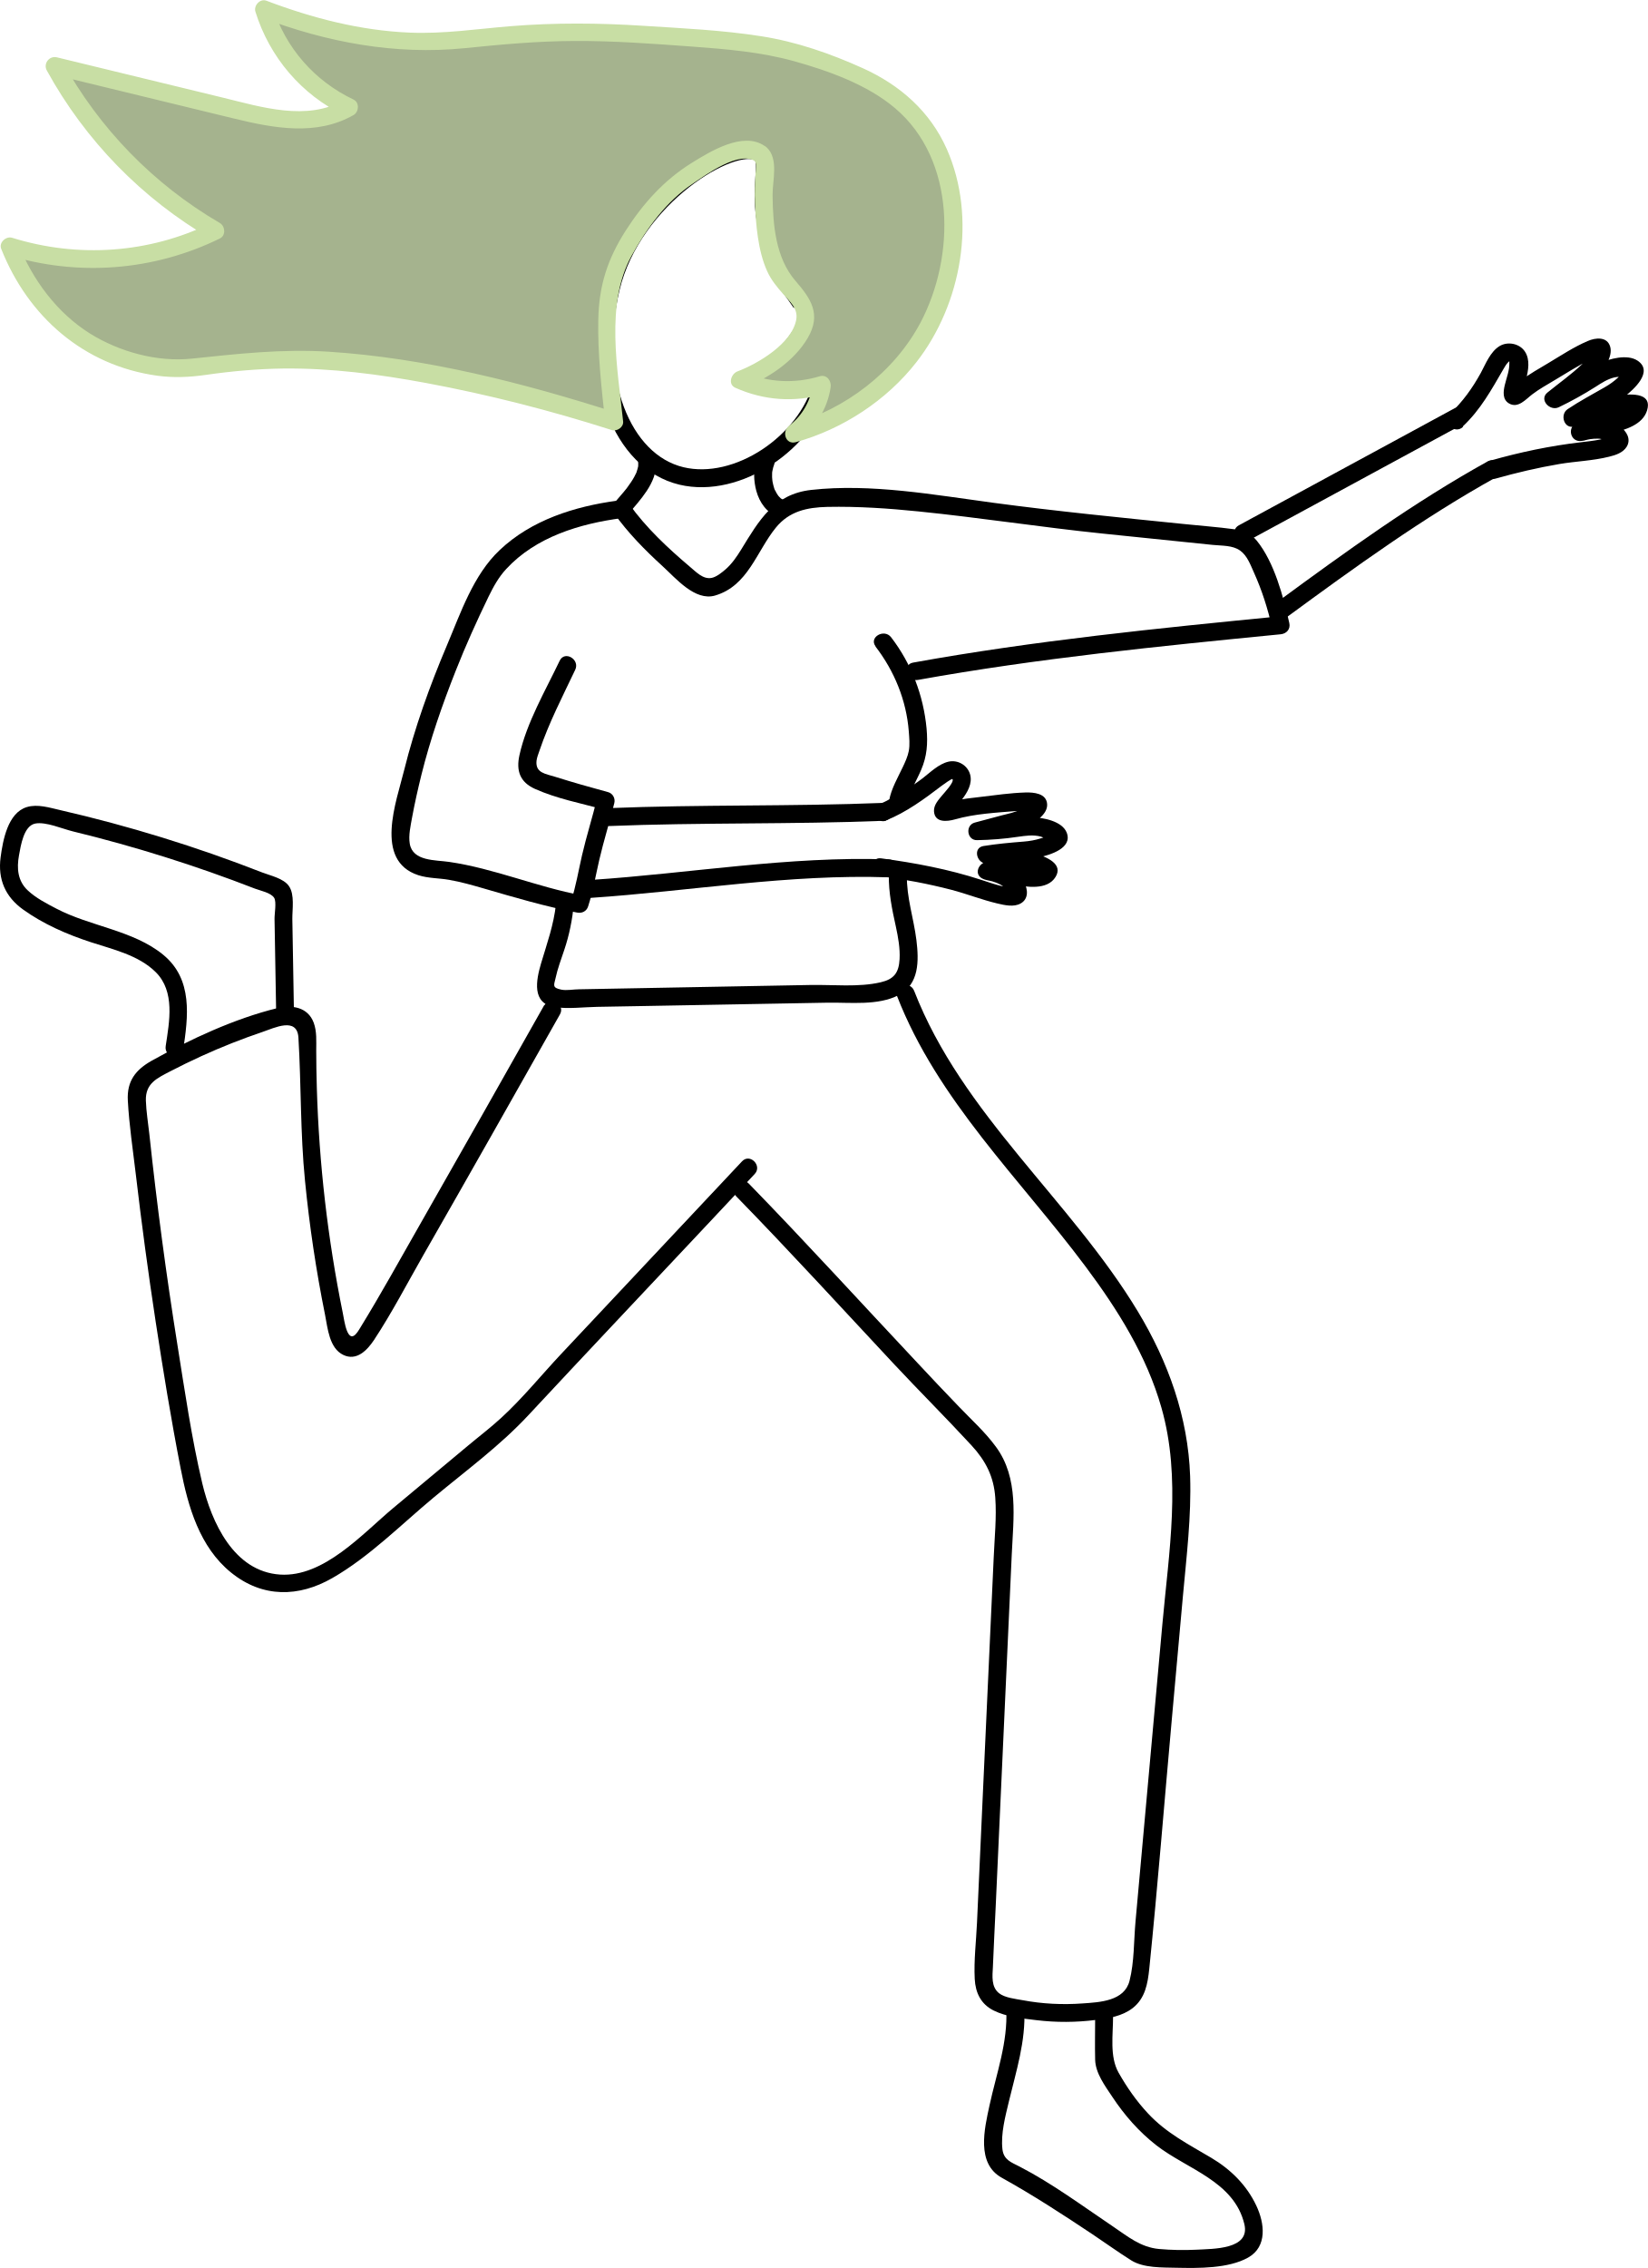
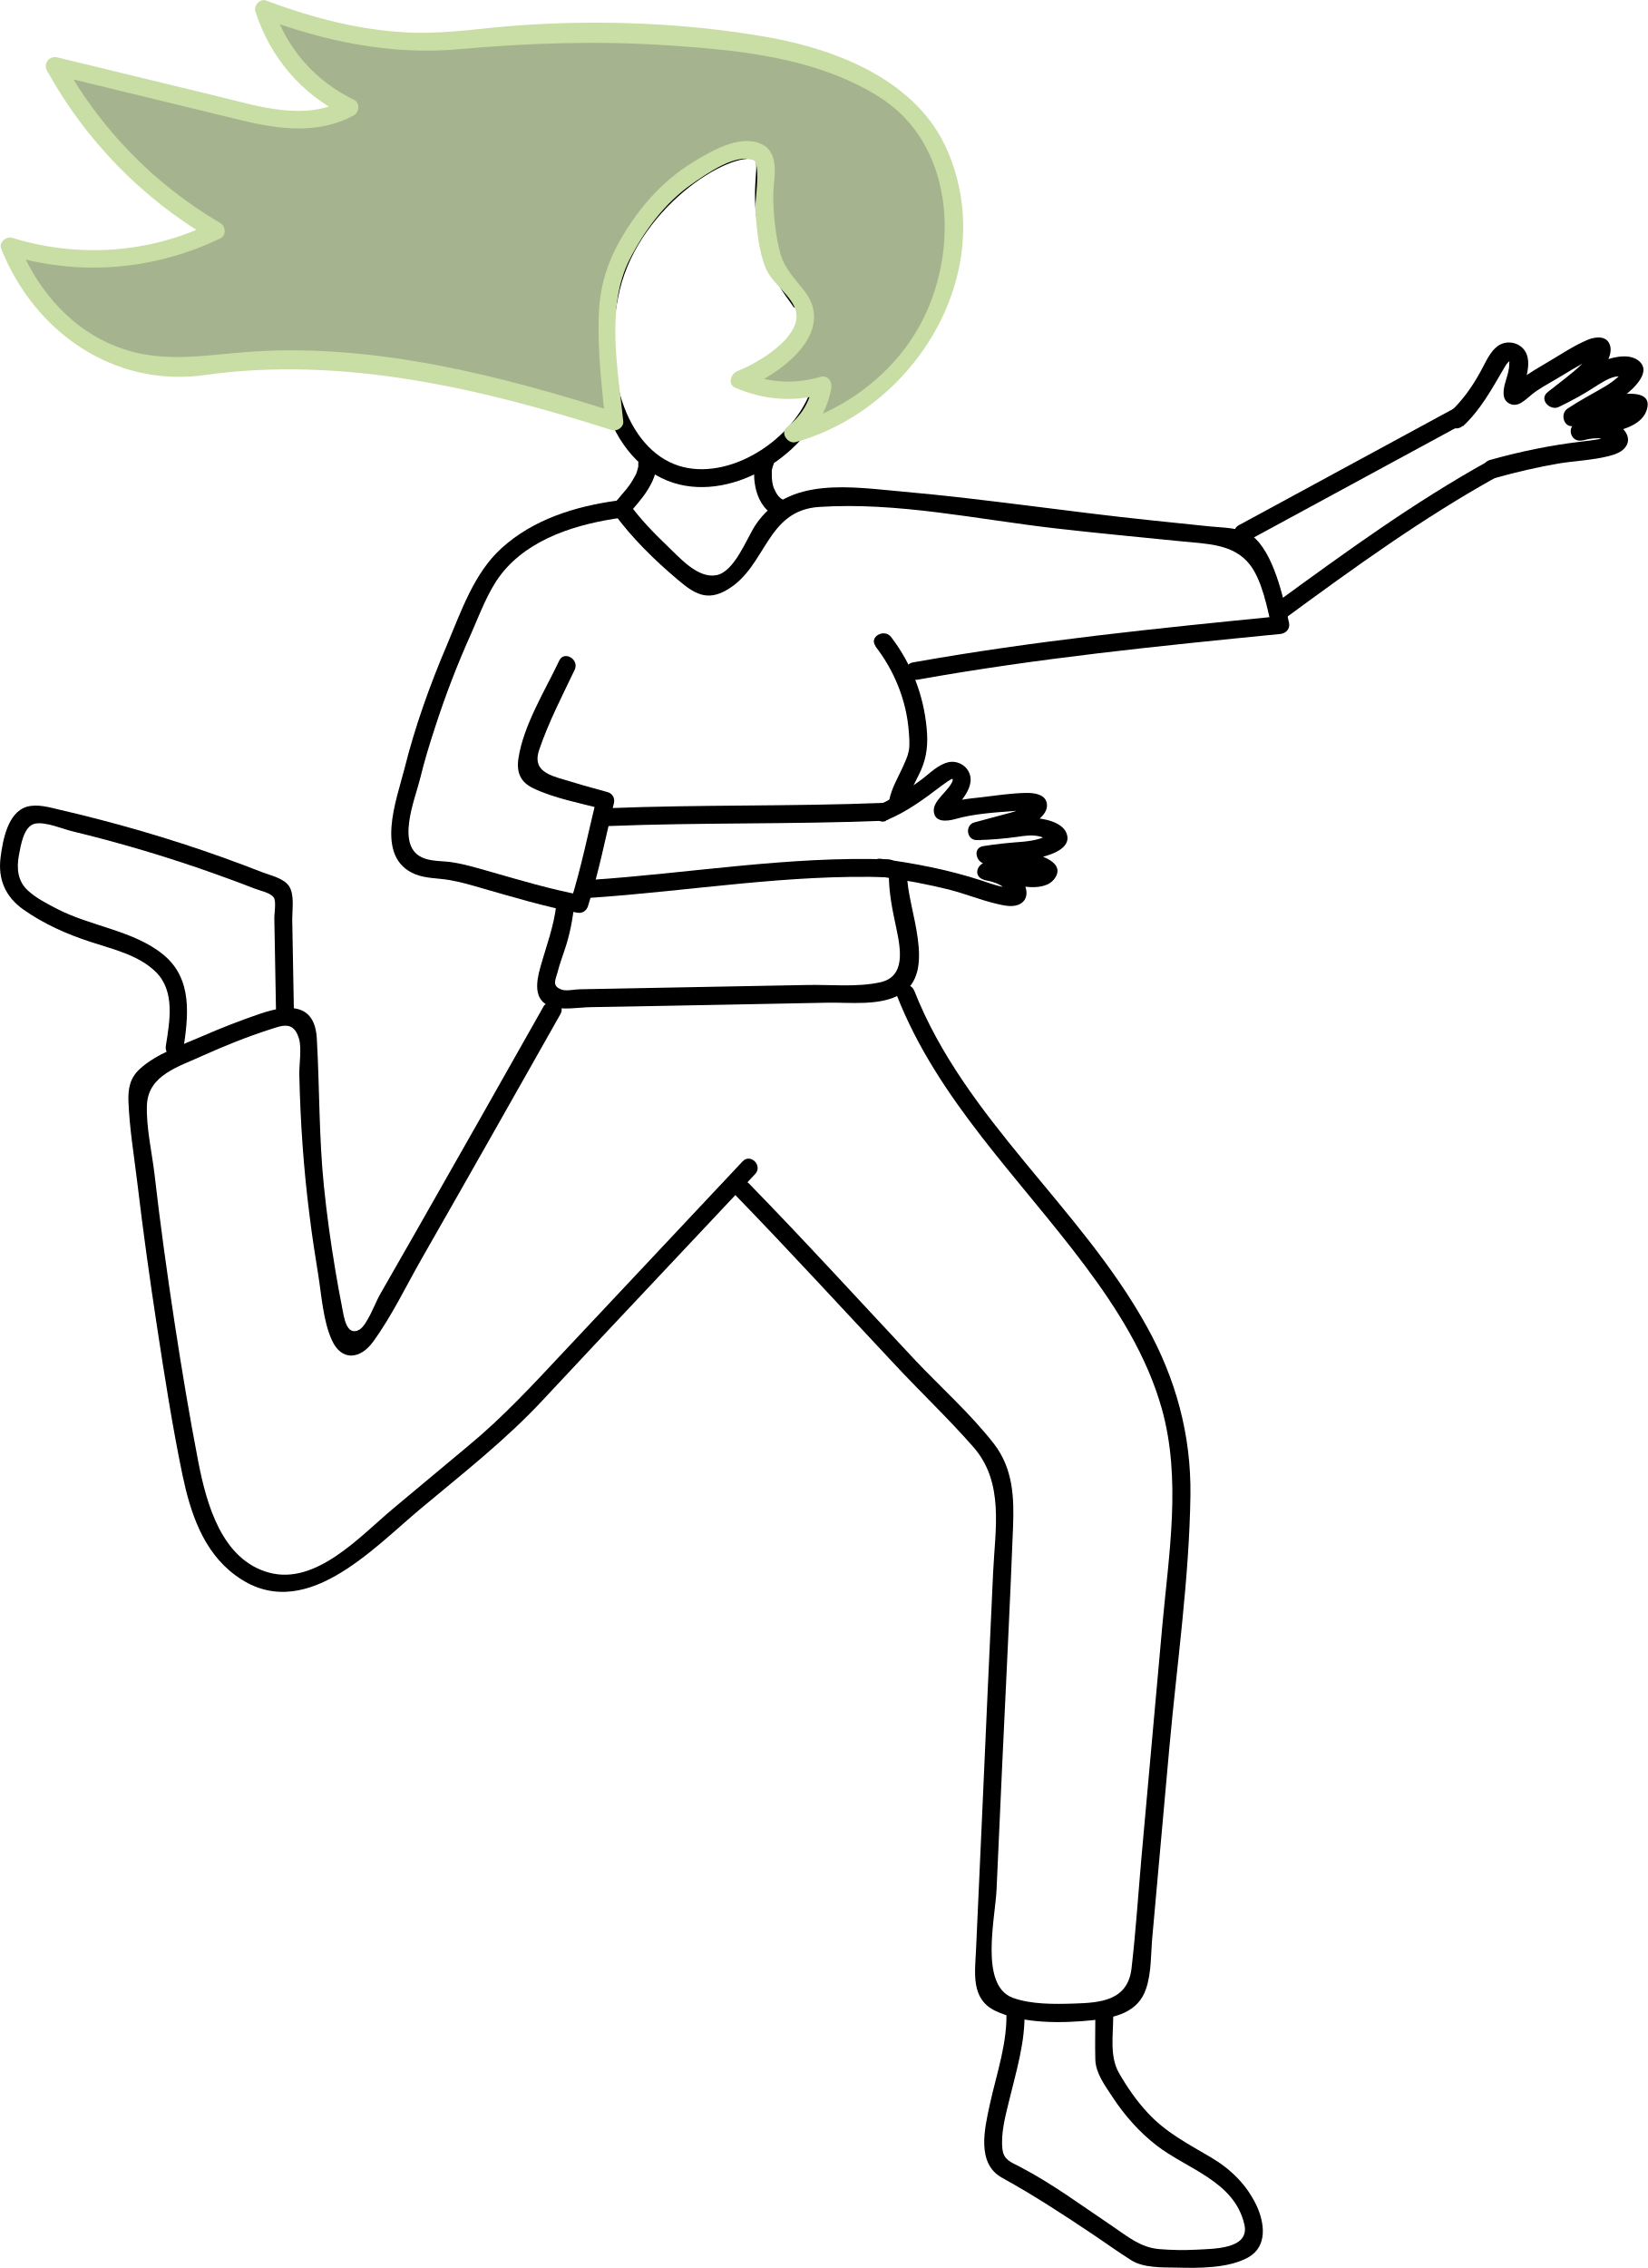
- <svg xmlns="http://www.w3.org/2000/svg" viewBox="0 0 137.91 189.8">
-   <path d="M68.8 32.23c-1.29 4.8-7.06 8.72-11.76 7.6-5.05-1.21-7.7-8.25-5.91-15.73 1.82-7.6 10.19-12.59 12.38-11.36 1.27.71-.38 3.02.99 7.4 1.09 3.46 1.45 3.56 2.56 5.21" fill="none" stroke="#000" stroke-miterlimit="10" stroke-width="1.5" />
-   <path d="M66.76 25.53c.37.64.12 1.26-.22 1.86-.44.77-1.02 1.46-1.67 2.07-.87.82-1.88 1.46-2.98 1.9-.25.1-.39.42-.17.63 1.89 1.79 4.9 1.24 7.17.6.46-.13.27-.86-.2-.72-1.06.3-2.15.5-3.25.56-1.16.05-2.32-.14-3.19-.96l-.17.63c1.33-.54 2.53-1.3 3.55-2.32.71-.71 1.38-1.54 1.79-2.46.32-.72.39-1.45-.02-2.15-.24-.42-.89-.04-.65.38Zm7.4 43.13c1.7-.68 3.22-1.8 4.66-2.9.15-.11.86-.63.91-.56.16.26-.69 1.14-.84 1.33-.31.38-.74.82-.71 1.36.06.98 1.09.87 1.76.68 1.64-.47 3.45-.56 5.15-.7.33-.03.93.08 1.23-.04.02 0 .11.04.13.02l-.3-.66-.12.12c-.18.06-.38.3-.56.4-.49.28-1.06.38-1.6.52l-2.28.61c-.81.22-.66 1.49.2 1.47 1.14-.02 2.28-.11 3.41-.28.65-.09 1.27-.19 1.92-.02.18.04.56.29.71.27.2.14.23 0 .08-.44-.1.06-.2.11-.31.15-.15.07-.32.12-.48.17-.47.15-.94.23-1.44.27-1.13.09-2.24.19-3.36.37-.89.15-.58 1.4.2 1.47 1.08.1 2.15.27 3.21.52.41.1.83.3 1.24.36.07.03.13.06.19.1-.18-.15-.21-.38-.08-.69-.07-.04-.64.17-.78.17-.69 0-1.42-.22-2.1-.35-.47-.09-1.12-.33-1.6-.26-.67.09-1.11 1.01-.38 1.4.26.14.57.16.85.24.49.14.9.35 1.27.71.05.06.08.13.11.2.08.22.18.09.3-.39-.03-.02-.14.02-.17 0-.19-.1-.57-.09-.79-.14-.56-.14-1.11-.33-1.66-.51-2.73-.89-5.55-1.42-8.38-1.8-.95-.13-.94 1.37 0 1.5 1.97.26 3.94.63 5.87 1.13 1.3.34 2.56.84 3.87 1.15.6.14 1.37.32 1.94 0 .67-.37.63-1.17.29-1.77s-.91-1-1.52-1.27c-.28-.12-.56-.22-.86-.3-.11-.03-.67-.22-.36-.05l-.38 1.4.18.03c.21.04.41.07.62.11.46.08.93.17 1.39.26 1.07.2 2.87.52 3.57-.64 1.26-2.08-4.89-2.53-5.83-2.61l.2 1.47c1.4-.23 2.86-.19 4.24-.49.91-.2 2.83-.76 2.32-2.07-.38-.97-1.99-1.27-2.89-1.28-.68 0-1.35.15-2.03.23-.85.1-1.71.15-2.57.17l.2 1.47c1.28-.34 2.68-.55 3.89-1.1.69-.32 1.83-1 1.76-1.89s-1.11-.98-1.82-.96c-1.25.04-2.51.22-3.75.37-.76.09-1.53.16-2.27.35-.13.03-.35.07-.46.14-.26.15-.38-.2.07.42.4.56.14.45.37.22.27-.26.5-.61.73-.91.45-.59.9-1.34.68-2.11s-1.03-1.23-1.8-1.06c-.83.19-1.52.89-2.17 1.39-.54.41-1.11.8-1.7 1.13-.56.31-1.15.72-1.75.96-.89.35-.5 1.8.4 1.45ZM51.38 42.93c1.17 1.65 2.6 3.1 4.09 4.46 1.11 1.01 2.7 2.93 4.38 2.45 2.77-.81 3.47-3.69 5.09-5.68 1.12-1.38 2.61-1.7 4.32-1.74 2.55-.05 5.09.12 7.63.38 5.14.52 10.24 1.32 15.38 1.85 3.08.32 6.16.63 9.24.95.76.08 1.67.02 2.3.48.59.42.86 1.19 1.15 1.83.67 1.48 1.16 3.03 1.52 4.61l.72-.95c-10.29 1.01-20.59 2.04-30.77 3.88-.95.17-.55 1.62.4 1.45 10.05-1.81 20.21-2.82 30.37-3.82.5-.05.84-.44.72-.95-.51-2.23-1.25-5.06-2.71-6.87-.5-.62-1.13-.86-1.9-.97-1.4-.19-2.83-.29-4.24-.44-5.3-.54-10.6-1.06-15.89-1.77-4.95-.66-10.27-1.64-15.28-1.08-3.12.35-4.37 2.56-5.86 4.99-.37.6-.77 1.19-1.31 1.66-.3.26-.76.63-1.15.71-.73.15-1.31-.5-1.82-.92-1.84-1.56-3.68-3.27-5.09-5.25-.56-.78-1.86-.03-1.3.76Z" />
-   <path d="M51.65 41.9c-3.55.48-7.17 1.62-9.82 4.13-2.22 2.09-3.27 5.27-4.43 8-1.43 3.37-2.69 6.87-3.57 10.42-.65 2.64-2.54 7.57 1.18 8.79.84.27 1.73.24 2.58.39.99.17 1.96.45 2.93.73 2.58.75 5.14 1.51 7.79 2.01.41.08.79-.11.92-.52.41-1.26.63-2.58.93-3.88.37-1.6.87-3.17 1.26-4.76.1-.39-.12-.81-.52-.92-1.48-.4-2.96-.82-4.42-1.28-.83-.26-1.67-.32-1.57-1.34.03-.28.16-.59.25-.86.79-2.33 1.94-4.55 2.99-6.76.41-.87-.88-1.63-1.3-.76-1.19 2.5-2.77 5.18-3.37 7.91-.29 1.31.05 2.26 1.3 2.82 1.78.8 3.85 1.21 5.72 1.71l-.52-.92c-.39 1.59-.89 3.16-1.26 4.76-.3 1.29-.51 2.61-.93 3.88l.92-.52c-3.75-.7-7.34-2.25-11.11-2.8-1.14-.17-3.05-.04-3.3-1.52-.12-.7.07-1.5.19-2.18.22-1.2.49-2.39.78-3.57.74-2.98 1.76-5.91 2.89-8.76.82-2.08 1.75-4.13 2.72-6.14.42-.86.85-1.65 1.5-2.35 2.48-2.68 6.14-3.78 9.66-4.25.95-.13.55-1.57-.4-1.45Z" />
-   <path d="M74.4 73.22c-.02 1.5.27 2.88.59 4.33.19.88.36 1.81.31 2.72-.06 1.15-.49 1.68-1.57 1.93-1.86.44-4.02.19-5.93.23l-6.44.12-12.88.24c-.47 0-1.04.12-1.49.03-.79-.16-.62-.37-.49-.95.17-.8.47-1.59.73-2.37.43-1.27.67-2.52.81-3.85.1-.96-1.4-.95-1.5 0-.19 1.76-.75 3.29-1.25 4.97-.41 1.4-.81 3.36 1.15 3.66 1.13.17 2.39 0 3.53-.02 1.32-.02 2.64-.05 3.96-.07 2.56-.05 5.12-.09 7.68-.14s5.12-.09 7.68-.14c1.86-.03 4.22.27 5.94-.64s1.69-2.86 1.48-4.59c-.23-1.85-.83-3.56-.8-5.45.01-.97-1.49-.97-1.5 0ZM73.28 54.1c1.58 2.05 2.59 4.51 2.79 7.1.04.53.1 1.12 0 1.65-.09.46-.3.92-.5 1.34-.42.89-.96 1.8-1.14 2.78s1.27 1.35 1.45.4c.2-1.03.81-1.97 1.22-2.93.5-1.16.57-2.21.46-3.47-.26-2.77-1.27-5.43-2.97-7.64-.58-.75-1.88 0-1.3.76Zm31.18-8.84c6.02-3.27 12.05-6.54 18.07-9.8.85-.46.09-1.76-.76-1.3-6.02 3.27-12.05 6.54-18.07 9.8-.85.46-.09 1.76.76 1.3Zm3.25 6.39c5.7-4.18 11.39-8.31 17.58-11.74.84-.47.09-1.76-.76-1.3-6.19 3.43-11.88 7.56-17.58 11.74-.77.56-.02 1.87.76 1.3Z" />
-   <path d="M50.93 69.13c7.68-.31 15.36-.13 23.04-.44.96-.04.97-1.54 0-1.5-7.68.31-15.36.13-23.04.44-.96.04-.97 1.54 0 1.5Zm-1.49 6.01c8.32-.56 16.6-2.01 24.95-1.72.97.03.96-1.47 0-1.5-8.36-.29-16.63 1.17-24.95 1.72-.96.06-.97 1.56 0 1.5Zm25.64 8.2c3.4 8.75 10.29 15.29 15.8 22.67 2.68 3.59 5.11 7.46 6.34 11.8 1.68 5.88.62 12.1.08 18.08l-1.8 19.92-.45 4.98c-.15 1.66-.1 3.4-.5 4.97-.43 1.71-2.49 1.8-3.95 1.9-1.66.12-3.35.04-4.99-.27-.6-.11-1.5-.2-1.99-.59-.66-.53-.55-1.44-.51-2.18.07-1.73.16-3.45.24-5.18l.45-9.87c.3-6.5.59-13 .89-19.49.14-3.06.61-6.38-1.33-9.01-.9-1.23-2.06-2.27-3.11-3.37-1.15-1.2-2.3-2.4-3.43-3.62-4.71-5.01-9.34-10.1-14.14-15.03-.68-.69-1.74.37-1.06 1.06 4.48 4.59 8.81 9.33 13.19 14.02 2.15 2.3 4.39 4.53 6.52 6.84 1.18 1.28 1.86 2.61 1.98 4.36.12 1.65-.06 3.33-.13 4.98-.31 6.83-.62 13.65-.94 20.48-.15 3.37-.31 6.74-.46 10.12-.07 1.55-.27 3.15-.19 4.7.06 1.16.52 2.11 1.58 2.64s2.41.67 3.59.81c1.65.2 3.32.19 4.97-.02 1.07-.13 2.2-.31 3.08-.99 1.05-.82 1.26-2.04 1.39-3.29.71-6.96 1.26-13.94 1.89-20.91.31-3.4.61-6.8.92-10.21s.72-6.73.61-10.11c-.17-4.94-1.83-9.56-4.37-13.77-5.64-9.35-14.71-16.49-18.73-26.84-.35-.89-1.8-.5-1.45.4Z" />
-   <path d="M45.56 84.11c-3.48 6.17-6.97 12.34-10.48 18.49-1.61 2.82-3.18 5.67-4.88 8.44-.09.15-.18.3-.28.44-.85 1.19-1.1-1-1.23-1.62a110.782 110.782 0 0 1-2.17-18.81c-.03-1.05-.05-2.1-.05-3.15 0-.76.06-1.58-.21-2.31-.49-1.32-1.83-1.52-3.06-1.22-3.59.88-7.27 2.6-10.49 4.39-1.37.77-2.1 1.72-2.01 3.34.11 2.06.43 4.14.67 6.19.48 4.09 1.03 8.18 1.65 12.25s1.3 8.24 2.1 12.34c.62 3.2 1.58 6.58 4.22 8.72s5.68 2.07 8.48.46c3.09-1.77 5.75-4.47 8.48-6.74s5.56-4.34 7.94-6.9c4.87-5.23 9.77-10.41 14.66-15.62 1.42-1.51 2.85-3.03 4.27-4.55.66-.7-.4-1.77-1.06-1.06-5.04 5.38-10.11 10.75-15.15 16.13-1.66 1.77-3.23 3.71-5.01 5.34-.89.82-1.88 1.57-2.81 2.35-2.07 1.72-4.14 3.45-6.2 5.17-2.58 2.15-5.82 5.83-9.5 5.59-3.88-.26-5.73-4.38-6.51-7.64-.9-3.81-1.46-7.72-2.08-11.59A340.64 340.64 0 0 1 12.5 94.9c-.1-.93-.26-1.87-.29-2.8-.04-1.45.94-1.87 2.07-2.46 1.68-.87 3.4-1.66 5.15-2.35.84-.33 1.68-.64 2.54-.93.98-.33 2.9-1.29 3.01.47.24 4 .15 7.98.55 11.98.37 3.77.93 7.52 1.68 11.23.22 1.11.35 2.79 1.53 3.35 1.11.53 1.99-.39 2.56-1.24 1.51-2.29 2.79-4.76 4.15-7.14 3.83-6.69 7.63-13.41 11.42-20.12.48-.84-.82-1.6-1.3-.76Z" />
-   <path d="M24.6 84.42c-.04-2.5-.09-5.01-.13-7.51-.01-.8.21-2.04-.28-2.75-.45-.66-1.56-.88-2.25-1.15a120.465 120.465 0 0 0-16.92-5.22c-.88-.2-1.87-.52-2.77-.25-1.6.48-2.01 2.79-2.2 4.21-.24 1.83.39 3.3 1.89 4.37 1.7 1.22 3.66 2.07 5.64 2.72 1.86.61 4.02 1.09 5.45 2.51 1.64 1.62 1.15 4.14.84 6.19-.15.94 1.3 1.35 1.45.4.44-2.87.84-5.99-1.66-8.04s-6.1-2.37-8.94-3.86c-.81-.42-1.72-.89-2.39-1.52-.85-.79-.94-1.85-.74-2.94.15-.81.39-2.47 1.36-2.66.88-.17 2.27.44 3.13.65a121.21 121.21 0 0 1 15.27 4.8c.42.16 1.34.34 1.6.77.21.34.02 1.34.03 1.77.04 2.5.09 5.01.13 7.51.02.96 1.52.97 1.5 0Zm59.63 83.73c.14 2.77-.82 5.36-1.4 8.03-.43 1.98-1.13 4.88 1.03 6.07 2.61 1.45 5.1 3.07 7.59 4.73 1.08.72 2.14 1.49 3.24 2.18 1.03.65 2.6.59 3.79.62 1.83.04 4.35.07 5.99-.85s1.38-2.89.69-4.35c-.81-1.72-2.15-3.04-3.77-4-1.92-1.14-3.77-2.07-5.31-3.73-.96-1.03-1.76-2.18-2.45-3.4-.76-1.35-.46-3.16-.46-4.68 0-.97-1.5-.97-1.5 0 0 1.2-.03 2.4 0 3.6.03 1.13.82 2.18 1.44 3.11 1.01 1.53 2.23 2.92 3.68 4.05 2.58 2.01 6.51 3 7.37 6.6.51 2.13-2.61 2.06-4.05 2.14-1.03.05-2.06.03-3.08-.06-1.56-.14-2.63-1.05-3.89-1.9-2.54-1.71-5.07-3.59-7.8-5-.67-.35-1.32-.54-1.43-1.44-.15-1.31.24-2.75.54-4.01.61-2.54 1.42-5.05 1.29-7.7-.05-.96-1.55-.97-1.5 0ZM53.42 38.68c0 .09.01.17 0 .26v.1c-.01.17.03-.11 0-.02-.04.17-.08.33-.14.5 0 .02-.07.17-.03.07.04-.09-.01.02-.02.04-.04.09-.09.17-.13.26-.09.17-.19.33-.3.49s-.21.3-.32.45c-.12.16.06-.07-.01.02-.03.04-.06.08-.1.12-.06.07-.11.14-.17.21l-.72.84c-.25.3-.32.77 0 1.06.28.26.79.32 1.06 0 .55-.65 1.12-1.28 1.59-1.99s.85-1.55.78-2.41c-.03-.39-.32-.77-.75-.75-.38.02-.78.33-.75.75Zm9.93-.2c-.32.8-.26 1.8-.04 2.61.27.97.87 1.83 1.85 2.18.37.13.84-.15.92-.52.1-.42-.13-.78-.52-.92-.13-.05-.02-.03.02.01-.03-.03-.09-.05-.13-.07s-.07-.04-.1-.07c-.14-.08.07.07.02.02-.06-.06-.13-.12-.19-.19-.03-.03-.05-.07-.08-.1.06.04.09.12.02.02-.05-.07-.09-.15-.14-.22-.04-.07-.07-.18-.12-.24.05.11.05.13.02.06l-.02-.04-.05-.13c-.03-.09-.06-.19-.08-.28l-.06-.27c0-.04-.01-.09-.02-.13 0-.06 0-.03.01.09 0-.03 0-.06-.01-.09-.02-.18-.03-.35-.02-.53 0-.08 0-.17.02-.25.01-.13.01-.04 0 .04 0-.04.01-.08.02-.12.03-.16.07-.31.13-.46.15-.36-.16-.84-.52-.92-.43-.1-.76.13-.92.52Zm59.09-2.79c1.49-1.4 2.4-3.07 3.41-4.81.12-.2.24-.42.41-.58.12-.11.07-.07.08.08.02.63-.24 1.24-.38 1.84-.13.54-.21 1.21.35 1.54.76.45 1.41-.35 1.95-.76.59-.45 1.25-.81 1.88-1.19.96-.58 1.92-1.18 2.92-1.69.14-.07.47-.15.58-.26.02-.02.11-.02.11-.04a.465.465 0 0 1-.26-.3c-.15-.35-.25-.42-.28-.22-.09.06-.21.44-.28.56-.14.22-.3.43-.49.61-.9.86-1.95 1.6-2.91 2.38-.73.59.2 1.59.95 1.23a29.81 29.81 0 0 0 3.08-1.71c.51-.33 1-.65 1.59-.79.28-.07.62-.02.88-.1h.16c.22.02.17-.15-.17-.51-.07 0-.47.52-.55.6-.35.33-.73.6-1.15.84-1.04.6-2.1 1.16-3.1 1.83-.69.46-.28 1.74.6 1.43 1.07-.38 2.16-.7 3.28-.93.46-.1 1.01-.08 1.46-.22.05.01.1.01.15 0-.1-.61-.25-.79-.44-.53-.22.09-.42.34-.67.44-.67.27-1.43.39-2.13.57-.5.13-1.16.19-1.61.46-.65.4-.39 1.45.39 1.45.28 0 .58-.12.86-.16.22-.03.45-.05.68-.04.29 0 .56.16.82.18l.16.11.12-.51s-.16.09-.2.1c-.26.02-.53.15-.79.2-.52.1-1.05.16-1.57.22-2.57.3-5.1.83-7.59 1.54-.97.27-.56 1.78.42 1.51 1.77-.5 3.56-.92 5.38-1.23 1.37-.23 2.8-.27 4.15-.61.54-.13 1.16-.33 1.47-.83.39-.63 0-1.3-.54-1.68-.59-.42-1.31-.56-2.02-.54-.33 0-.66.05-.98.11-.13.02-.71.09-.37.09l.39 1.45c-.25.15.07 0 .2-.04.21-.06.42-.11.63-.17.47-.12.95-.24 1.43-.36 1.09-.27 2.6-.68 2.97-1.91.82-2.71-5.61-.47-6.47-.17l.6 1.43c1.28-.86 2.75-1.47 3.97-2.4.78-.6 2.47-2.11 1.1-3.02-.86-.57-2.36-.16-3.2.23-.6.28-1.14.68-1.71 1.03-.79.48-1.61.91-2.45 1.32l.95 1.23c.99-.8 2.09-1.55 2.98-2.45.56-.56 1.39-1.67 1.14-2.53s-1.22-.76-1.88-.47c-1.15.49-2.22 1.2-3.29 1.84-.77.46-1.56.9-2.27 1.44-.14.11-.32.22-.43.35l-.18.15.72.61s.02-.1 0-.08c.17-.22.22-.83.29-1.11.19-.74.35-1.63-.09-2.31s-1.44-.89-2.14-.46c-.77.48-1.15 1.48-1.56 2.24-.7 1.27-1.52 2.42-2.58 3.41-.73.69.37 1.79 1.1 1.1Z" />
-   <path d="M63.64 12.87c.84.69-.06 1.87.43 5.59.32 2.45.48 3.67 1.35 4.81 1.22 1.6 1.92 1.85 2 3 .12 1.62-1.55 3.02-2.48 3.81a9.647 9.647 0 0 1-3.01 1.72c.71.33 1.9.77 3.44.86 1.5.09 2.7-.2 3.44-.43-.09.65-.36 1.87-1.29 3.01-.37.45-.76.78-1.1 1.03 1.07-.3 8.59-2.51 11.85-10.06 2.01-4.64 2.4-11.29-1.21-15.97-2.16-2.8-5.02-3.89-8.26-5.11-3.92-1.49-7.34-1.73-13.77-2.15-1.82-.12-4.24-.3-7.46-.27-4.8.05-7.51.52-9.75.7-3.58.28-8.84.01-15.72-2.64.33 1.09.99 2.8 2.38 4.52 1.7 2.11 3.65 3.2 4.74 3.71-.48.28-1.21.65-2.15.86-.8.18-1.45.19-1.96.17a19.89 19.89 0 0 1-4.31-.58C15.39 8.14 9.99 6.82 4.58 5.51c1.15 2.13 2.94 4.9 5.63 7.69a35.5 35.5 0 0 0 7.83 6.12c-1.62.8-3.95 1.72-6.88 2.15-4.54.66-8.25-.2-10.33-.86.63 1.6 2.64 6.11 7.36 8.53.41.21 2.49 1.25 5.43 1.6 2.49.29 3.08-.21 6.84-.51 4.77-.38 8.57.05 10.49.28a125.412 125.412 0 0 1 20.47 4.76c-.06-.59-.15-1.49-.25-2.61-.37-4.15-.33-5.46-.31-6.22.05-1.5.16-2.36.43-3.27.12-.4.45-1.42 1.49-3.08 1.02-1.62 2.23-3.48 4.4-5.07.22-.16 4.84-3.47 6.45-2.15Z" fill="#a5b38e" />
-   <path d="M63.11 13.4c.29.26.15.78.13 1.13-.05.8-.09 1.6-.05 2.41.08 1.84.25 4.04 1.02 5.74.32.72.81 1.32 1.33 1.91.56.64 1.28 1.22 1.11 2.16-.36 2-3.21 3.69-4.92 4.33-.53.2-.83 1.08-.18 1.37 2.37 1.06 4.97 1.26 7.46.51l-.92-.92c-.22 1.43-.87 2.7-2.04 3.59-.63.48-.31 1.62.58 1.37 3.91-1.09 7.58-3.49 10.07-6.68 3.81-4.87 5.09-12.11 2.55-17.85-1.4-3.15-3.91-5.35-7.02-6.76-2.73-1.23-5.56-2.22-8.53-2.68-3.25-.51-6.55-.66-9.83-.87-3.7-.24-7.41-.27-11.12.03-2.82.23-5.61.66-8.45.54-4.13-.17-8.15-1.21-12-2.67-.54-.2-1.08.41-.92.92 1.18 3.8 3.86 6.96 7.46 8.68v-1.3c-3.16 1.81-6.94.6-10.23-.2C14 7.04 9.39 5.92 4.77 4.8c-.64-.16-1.17.52-.85 1.1a36.77 36.77 0 0 0 13.73 14.08v-1.3c-5.19 2.53-11.13 2.93-16.63 1.22-.51-.16-1.13.39-.92.92 2.25 5.69 6.93 9.77 13.05 10.62 1.4.19 2.71.13 4.1-.07 2.15-.31 4.3-.5 6.47-.53 4.03-.04 7.99.48 11.94 1.21 5.26.98 10.45 2.31 15.55 3.94.43.14 1-.24.95-.72-.45-4.35-1.52-9.8.7-13.85 1.29-2.34 2.92-4.57 5.16-6.07 1.11-.75 3.88-2.78 5.23-1.83.79.56 1.54-.74.76-1.3-1.8-1.26-4.57.46-6.12 1.42-2.3 1.43-4.05 3.38-5.51 5.65-1.53 2.4-2.24 4.59-2.3 7.45s.27 5.7.57 8.52l.95-.72c-7.77-2.49-15.96-4.59-24.13-5.11-3.86-.24-7.58.18-11.4.58-2.9.31-6.07-.56-8.54-2.1-2.76-1.73-4.8-4.49-6-7.5l-.92.92a24.11 24.11 0 0 0 17.79-1.37c.52-.25.46-1.03 0-1.3A35.369 35.369 0 0 1 5.21 5.12l-.85 1.1c5.09 1.24 10.18 2.47 15.27 3.71 3.29.8 6.86 1.47 9.96-.3.46-.26.52-1.05 0-1.3C26.33 6.78 23.89 4 22.82.55l-.92.92c5.45 2.07 11.18 3.15 17.01 2.56 3.05-.31 6.08-.59 9.15-.6 3.3-.02 6.6.23 9.89.47 2.85.21 5.72.45 8.48 1.21 2.91.81 6.17 1.97 8.5 3.95 5.09 4.32 5.05 12.4 2.12 17.94-2.21 4.16-6.31 7.26-10.83 8.53l.58 1.37c1.47-1.12 2.45-2.65 2.73-4.49.08-.53-.32-1.1-.92-.92-2.08.63-4.31.53-6.31-.35l-.18 1.37c2.1-.78 4.35-2.26 5.5-4.24s.25-3.28-1.03-4.76c-1.67-1.93-1.89-4.68-1.92-7.15-.02-1.23.54-3.07-.5-4.03-.71-.66-1.77.4-1.06 1.06Z" fill="#c8dea4" />
+ <svg xmlns="http://www.w3.org/2000/svg" viewBox="0 0 81.07 111.58">
+   <path d="M40.45 18.94c-.76 2.82-4.15 5.13-6.91 4.47-2.97-.71-4.52-4.85-3.47-9.25 1.07-4.47 5.99-7.4 7.28-6.68.75.42-.22 1.78.58 4.35.64 2.04.85 2.1 1.51 3.06" fill="none" stroke="#000" stroke-miterlimit="10" stroke-width=".88" />
+   <path d="M39.24 15.01c.22.37.07.74-.13 1.09-.26.45-.6.86-.98 1.22-.51.48-1.1.86-1.75 1.12-.15.06-.23.24-.1.37 1.11 1.05 2.88.73 4.22.35.27-.08.16-.5-.12-.43-.62.18-1.27.3-1.91.33-.68.03-1.36-.08-1.87-.56l-.1.37a6.03 6.03 0 0 0 2.08-1.37c.41-.42.81-.91 1.05-1.45.19-.42.23-.85-.01-1.27-.14-.25-.52-.02-.38.22ZM43.6 40.36c1-.4 1.89-1.06 2.74-1.71.09-.07.51-.37.53-.33.09.16-.4.67-.5.78-.18.22-.44.48-.42.8.03.57.64.51 1.04.4.97-.28 2.03-.33 3.02-.41.19-.02.55.04.72-.02.01 0 .07.02.07.01l-.17-.39-.07.07c-.11.04-.22.17-.33.23-.29.16-.62.22-.94.31l-1.34.36c-.48.13-.39.88.12.87.67-.01 1.34-.07 2-.16.38-.06.75-.11 1.13-.01.11.03.33.17.42.16.12.08.13 0 .04-.26-.06.04-.12.07-.18.09-.09.04-.19.07-.28.1-.28.09-.56.13-.85.16-.66.05-1.32.11-1.98.22-.52.09-.34.82.12.87.64.06 1.26.16 1.88.31.24.06.49.18.73.21.04.02.08.03.11.06-.11-.09-.12-.22-.05-.41-.04-.02-.38.1-.46.1-.41 0-.84-.13-1.23-.2-.27-.05-.66-.19-.94-.15-.39.05-.65.59-.22.82.15.08.34.09.5.14.29.08.53.21.75.42.03.04.05.08.07.12.05.13.11.05.18-.23-.02-.01-.08.01-.1 0-.11-.06-.34-.05-.47-.08-.33-.08-.65-.19-.97-.3-1.6-.52-3.26-.84-4.93-1.06-.56-.08-.56.81 0 .88 1.16.16 2.31.37 3.45.66.76.2 1.5.5 2.27.68.35.08.8.19 1.14 0 .4-.22.37-.69.17-1.04s-.53-.59-.89-.75c-.16-.07-.33-.13-.5-.18-.07-.02-.39-.13-.21-.03l-.22.82.11.02c.12.02.24.04.36.07.27.05.54.1.82.15.63.12 1.69.3 2.1-.37.74-1.22-2.87-1.49-3.43-1.54l.12.87c.82-.14 1.68-.11 2.49-.29.54-.12 1.66-.45 1.36-1.21-.22-.57-1.17-.74-1.7-.75-.4 0-.8.09-1.19.13-.5.06-1 .09-1.51.1l.12.87c.75-.2 1.58-.33 2.29-.65.41-.19 1.07-.59 1.03-1.11s-.65-.58-1.07-.57c-.74.02-1.47.13-2.21.22-.45.05-.9.09-1.33.21-.07.02-.21.04-.27.08-.15.09-.22-.12.04.25.24.33.08.26.22.13.16-.15.3-.36.43-.54.26-.35.53-.79.4-1.24s-.61-.72-1.06-.62c-.49.11-.89.52-1.28.82-.32.24-.65.47-1 .66-.33.18-.68.42-1.03.56-.52.21-.29 1.06.23.85ZM30.2 25.24c.89 1.22 1.99 2.3 3.14 3.27.81.69 1.44 1.1 2.45.5 1.94-1.14 1.9-3.9 4.52-4.07 3.86-.25 7.77.61 11.59 1.05 2.07.24 4.14.43 6.21.64 1.25.13 2.61.11 3.41 1.17.59.77.85 2.14 1.06 3.07l.43-.56c-6.05.6-12.1 1.21-18.09 2.28-.56.1-.32.95.23.85 5.91-1.06 11.88-1.66 17.85-2.25.29-.03.5-.26.43-.56-.28-1.22-.76-3.48-1.83-4.28-.55-.41-1.4-.38-2.05-.45l-2.89-.3c-4.07-.42-8.13-1.05-12.2-1.41-2.52-.22-5.66-.78-7.27 1.62-.45.67-1.04 2.33-1.95 2.49s-1.78-.85-2.39-1.43c-.68-.65-1.34-1.33-1.89-2.09-.33-.45-1.1-.01-.76.45Z" />
+   <path d="M30.36 24.63c-2.05.28-4.12.92-5.68 2.34-1.36 1.23-1.99 3.12-2.69 4.77-.84 1.97-1.57 4.01-2.09 6.09-.38 1.51-1.49 4.35.53 5.18.53.21 1.1.19 1.65.28s1.13.26 1.68.42c1.54.44 3.06.9 4.63 1.19.24.05.46-.07.54-.31.53-1.64.87-3.4 1.28-5.08a.44.44 0 0 0-.31-.54c-.81-.22-1.62-.45-2.43-.7s-1.21-.6-.93-1.4c.46-1.35 1.13-2.64 1.74-3.92.24-.51-.52-.96-.76-.45-.7 1.48-1.76 3.17-2.01 4.82-.1.68.1 1.16.73 1.46 1.04.5 2.32.73 3.43 1.03l-.31-.54c-.41 1.68-.76 3.43-1.28 5.08l.54-.31c-1.53-.29-3.01-.73-4.51-1.16-.6-.17-1.19-.35-1.81-.45-.46-.08-.98-.04-1.42-.2-1.46-.52-.47-2.86-.21-3.91.21-.87.47-1.72.75-2.57a44.8 44.8 0 0 1 1.77-4.59c.43-.97.82-2.07 1.48-2.92 1.4-1.78 3.77-2.47 5.91-2.77.56-.08.32-.93-.23-.85Z" />
+   <path d="M43.74 43.04c0 .91.18 1.75.37 2.64.21 1.01.47 2.38-.81 2.65-1.15.25-2.47.1-3.64.13-1.24.02-2.47.05-3.71.07-2.47.05-4.95.09-7.42.14-.24 0-.65.1-.88.02-.52-.18-.31-.48-.21-.87s.23-.74.35-1.1c.25-.74.39-1.47.47-2.24.06-.56-.82-.56-.88 0-.12 1.1-.5 2.06-.79 3.11-.2.7-.36 1.64.52 1.93.57.19 1.37.04 1.95.03.77-.01 1.53-.03 2.3-.04l4.77-.09c1.59-.03 3.06-.06 4.6-.09 1.1-.02 2.55.17 3.56-.4 1.88-1.07.34-4.25.35-5.88 0-.57-.88-.57-.88 0ZM43.08 31.8c.93 1.2 1.52 2.65 1.64 4.17.02.31.06.66 0 .97-.05.27-.18.54-.29.79-.24.52-.56 1.06-.67 1.63s.74.79.85.23c.11-.61.47-1.16.72-1.72.29-.68.34-1.3.27-2.04a8.66 8.66 0 0 0-1.75-4.49c-.34-.44-1.11 0-.76.45ZM61.41 26.6l10.62-5.76c.5-.27.05-1.03-.45-.76l-10.62 5.76c-.5.27-.05 1.03.45.76ZM63.32 30.36c3.35-2.46 6.7-4.88 10.34-6.9.5-.28.05-1.04-.45-.76-3.64 2.02-6.98 4.45-10.34 6.9-.45.33-.01 1.1.45.76Z" />
+   <path d="M29.94 40.64c4.51-.18 9.03-.08 13.54-.26.57-.02.57-.9 0-.88-4.51.18-9.03.08-13.54.26-.57.02-.57.9 0 .88ZM29.06 44.17c4.89-.33 9.76-1.18 14.67-1.01.57.02.57-.86 0-.88-4.91-.17-9.78.68-14.67 1.01-.56.04-.57.92 0 .88ZM44.14 48.99c2.01 5.12 6.01 8.95 9.25 13.28 1.6 2.14 3.05 4.44 3.78 7.03.97 3.46.35 7.13.03 10.64-.34 3.81-.69 7.63-1.03 11.44-.16 1.82-.28 3.66-.49 5.47-.19 1.59-1.55 1.68-2.83 1.72-.95.03-2.12.05-3.03-.29-1.63-.63-.84-3.92-.78-5.33.09-2.06.19-4.12.28-6.18.18-3.87.38-7.75.53-11.62.06-1.49 0-2.9-.94-4.12-1.16-1.49-2.63-2.79-3.92-4.16-2.71-2.89-5.37-5.81-8.14-8.65-.4-.41-1.02.22-.62.62 2.65 2.73 5.22 5.54 7.82 8.31 1.26 1.35 2.62 2.64 3.84 4.03 1.54 1.75 1.08 4.04.98 6.19-.19 4.12-.38 8.24-.56 12.36-.09 2.06-.19 4.12-.28 6.18-.05 1.13-.27 2.42.93 3.01 1.36.66 3.34.62 4.8.47 1.11-.12 2.26-.38 2.64-1.56.26-.77.23-1.67.3-2.48.1-1.08.19-2.16.29-3.23.19-2.07.37-4.15.56-6.22.37-4.08.97-8.22 1.03-12.33.04-2.97-.72-5.75-2.16-8.33-3.26-5.88-8.93-10.16-11.43-16.5-.21-.52-1.06-.29-.85.23Z" />
+   <path d="M26.79 49.44c-2.13 3.77-4.26 7.54-6.4 11.29-.57.99-1.13 1.98-1.7 2.97-.21.37-.63 1.51-1.01 1.72-.64.35-.76-.66-.84-1.07a56.1 56.1 0 0 1-.34-1.87c-.23-1.37-.42-2.74-.56-4.12-.25-2.43-.21-4.84-.35-7.27-.1-1.76-1.41-1.68-2.78-1.22-.97.33-1.92.7-2.86 1.11-.98.43-2.27.87-3.07 1.61-.48.44-.58.95-.56 1.58.05 1.34.28 2.71.44 4.04.28 2.36.61 4.72.97 7.08s.75 4.87 1.25 7.28c.39 1.85 1.01 3.75 2.59 4.92 3.34 2.5 6.74-1.28 9.17-3.3 2.07-1.73 4.16-3.36 6-5.34 3.46-3.71 6.95-7.39 10.42-11.09.39-.41-.23-1.04-.62-.62l-8.85 9.42c-1.5 1.6-2.93 3.15-4.62 4.55-1.25 1.04-2.5 2.09-3.75 3.13-1.59 1.33-3.76 3.76-6.08 3.13s-3.07-3.35-3.48-5.44c-.44-2.28-.82-4.57-1.17-6.86-.37-2.44-.71-4.88-.99-7.33-.13-1.08-.41-2.29-.37-3.37.06-1.49 1.57-1.89 2.76-2.44 1.07-.48 2.16-.92 3.28-1.28.6-.19 1.17-.45 1.44.44.15.5 0 1.31.02 1.82.05 2.3.21 4.59.5 6.87.12.98.27 1.96.43 2.94s.24 2.27.67 3.21c.48 1.06 1.41.94 2.03.08.94-1.29 1.65-2.8 2.45-4.19 2.27-3.97 4.52-7.95 6.77-11.93.28-.49-.48-.94-.76-.45Z" />
+   <path d="m14.46 49.63-.08-4.42c0-.47.12-1.2-.16-1.62-.27-.39-.91-.52-1.32-.68a69.729 69.729 0 0 0-8-2.59c-.65-.17-1.3-.33-1.95-.48-.52-.12-1.1-.3-1.63-.15-.94.28-1.18 1.64-1.29 2.48-.14 1.08.23 1.94 1.11 2.57 1 .71 2.15 1.22 3.32 1.6 1.09.36 2.36.64 3.21 1.48.96.95.68 2.44.49 3.64-.09.56.76.79.85.23.26-1.69.49-3.52-.97-4.72s-3.58-1.39-5.26-2.27c-.48-.25-1.01-.52-1.41-.89-.5-.46-.56-1.09-.44-1.73.09-.47.23-1.45.8-1.56.52-.1 1.34.26 1.84.38 2.4.58 4.77 1.29 7.09 2.12.63.22 1.26.46 1.88.7.25.1.79.2.94.45.12.2.01.79.02 1.04l.08 4.42c0 .57.89.57.88 0ZM49.52 98.85c.08 1.63-.48 3.15-.82 4.72-.25 1.16-.66 2.87.61 3.57 1.54.85 3 1.8 4.46 2.78.63.42 1.26.88 1.9 1.28.6.38 1.53.35 2.23.36 1.07.03 2.55.04 3.52-.5s.81-1.7.41-2.56c-.48-1.01-1.26-1.78-2.22-2.35-1.13-.67-2.22-1.22-3.12-2.19-.56-.6-1.03-1.28-1.44-2-.45-.8-.27-1.86-.27-2.75 0-.57-.88-.57-.88 0 0 .7-.02 1.41 0 2.12.02.67.48 1.28.84 1.83.59.9 1.31 1.72 2.16 2.38 1.52 1.18 3.83 1.76 4.33 3.88.3 1.25-1.53 1.21-2.38 1.26-.6.03-1.21.02-1.81-.03-.92-.08-1.55-.62-2.29-1.12-1.49-1-2.98-2.11-4.58-2.94-.4-.21-.78-.32-.84-.85-.09-.77.14-1.62.32-2.36.36-1.5.83-2.97.76-4.53-.03-.56-.91-.57-.88 0ZM31.41 22.74v.21c0 .1.01-.07 0 0-.02.1-.05.2-.08.29 0 .01-.04.1-.01.04.02-.05 0 .01-.01.02-.02.05-.05.1-.08.15-.05.1-.11.19-.17.29s-.12.18-.19.26c-.07.09.03-.04 0 .01-.02.02-.04.05-.06.07-.03.04-.07.08-.1.12-.14.17-.28.33-.42.5-.15.18-.19.45 0 .62.16.15.46.19.62 0 .32-.38.66-.75.93-1.17s.5-.91.46-1.42c-.02-.23-.19-.45-.44-.44-.22 0-.46.19-.44.44ZM37.24 22.62c-.19.47-.15 1.06-.02 1.54.16.57.51 1.08 1.09 1.28.22.08.49-.09.54-.31.06-.25-.08-.46-.31-.54-.08-.03-.01-.02.01 0-.02-.02-.05-.03-.08-.04s-.04-.03-.06-.04c-.08-.05.04.04.01.01-.04-.04-.08-.07-.11-.11-.02-.02-.03-.04-.05-.06.04.03.05.07 0 0a.913.913 0 0 1-.08-.13c-.02-.04-.04-.1-.07-.14.03.07.03.08.01.03v-.02s-.03-.05-.04-.07c-.02-.05-.03-.11-.05-.17-.01-.05-.02-.1-.03-.16 0-.03 0-.05-.01-.08v.05-.05c-.01-.1-.01-.21-.01-.31v-.15.02c0-.02 0-.05.01-.07.02-.09.04-.18.08-.27.09-.21-.09-.49-.31-.54-.26-.06-.45.08-.54.31ZM71.98 20.98c.88-.82 1.41-1.81 2.01-2.83.07-.12.14-.25.24-.34.07-.07.04-.04.04.05.01.37-.14.73-.23 1.08-.07.32-.12.71.21.9.44.26.83-.2 1.15-.45.34-.27.74-.48 1.11-.7.57-.34 1.13-.69 1.72-.99.08-.04.28-.09.34-.16.01-.01.06-.01.07-.02a.29.29 0 0 1-.16-.18c-.09-.2-.15-.25-.17-.13-.06.04-.12.26-.16.33-.08.13-.18.25-.29.36-.53.51-1.14.94-1.71 1.4-.43.35.12.93.56.72.62-.3 1.23-.63 1.81-1.01.3-.19.59-.38.93-.47.16-.04.36-.01.52-.06h.09c.13 0 .1-.09-.1-.3-.04 0-.28.31-.32.35-.21.19-.43.35-.67.49-.61.36-1.23.68-1.83 1.08-.41.27-.16 1.02.35.84.63-.22 1.27-.41 1.93-.54.27-.06.6-.05.86-.13h.09c-.06-.36-.14-.46-.26-.31-.13.06-.25.2-.4.26-.39.16-.84.23-1.25.33-.29.07-.68.11-.95.27-.38.24-.23.85.23.86.17 0 .34-.07.5-.09.13-.02.27-.03.4-.03.17 0 .33.09.48.1l.1.06.07-.3s-.09.05-.12.06c-.15.01-.31.09-.46.12-.31.06-.62.09-.93.13-1.51.18-3 .49-4.46.9-.57.16-.33 1.05.24.89 1.04-.29 2.1-.54 3.16-.72.81-.13 1.65-.16 2.44-.36.31-.08.68-.2.86-.49.23-.37 0-.76-.31-.99-.34-.25-.77-.33-1.19-.32-.19 0-.39.03-.58.06-.07.01-.42.05-.21.05l.23.86c-.14.09.04 0 .12-.02.12-.03.25-.07.37-.1l.84-.21c.64-.16 1.53-.4 1.75-1.13.48-1.59-3.3-.28-3.8-.1l.35.84c.75-.5 1.61-.86 2.33-1.41.46-.35 1.45-1.24.65-1.78-.51-.34-1.39-.09-1.88.14-.36.16-.67.4-1 .6-.47.28-.95.54-1.44.77l.56.72c.58-.47 1.23-.91 1.75-1.44.33-.33.82-.98.67-1.49s-.72-.44-1.11-.28c-.68.29-1.3.71-1.93 1.08-.45.27-.92.53-1.33.85-.08.06-.19.13-.25.21l-.11.09.42.36s.01-.06 0-.05c.1-.13.13-.49.17-.65.11-.43.21-.96-.06-1.36s-.84-.52-1.26-.27c-.45.28-.67.87-.92 1.31-.41.75-.89 1.42-1.52 2.01-.43.41.22 1.05.65.65Z" />
+   <g>
+     <path d="M37.41 7.56c.49.4-.03 1.1.25 3.29.19 1.44.28 2.16.79 2.82.72.94 1.13 1.09 1.18 1.76.07.95-.91 1.78-1.46 2.24-.67.56-1.34.86-1.77 1.01.42.19 1.12.45 2.02.51.88.05 1.59-.12 2.02-.25-.05.38-.21 1.1-.76 1.77-.22.26-.45.46-.64.6.63-.17 5.05-1.48 6.97-5.91 1.18-2.73 1.41-6.64-.71-9.39-1.27-1.65-2.95-2.28-4.86-3.01-2.3-.87-4.32-1.02-8.09-1.26-1.07-.07-2.49-.18-4.38-.16-2.82.03-4.42.31-5.73.41-2.1.16-5.2 0-9.24-1.55a7.795 7.795 0 0 0 4.19 4.84c-.28.17-.71.38-1.26.51a4.2 4.2 0 0 1-1.15.1 12.24 12.24 0 0 1-2.54-.34C9.06 4.78 5.88 4.01 2.7 3.23a20.93 20.93 0 0 0 3.31 4.52c1.66 1.72 3.34 2.87 4.6 3.6-.95.47-2.32 1.01-4.05 1.26-2.67.39-4.85-.12-6.07-.51.37.94 1.55 3.59 4.32 5.01.24.12 1.47.74 3.19.94 1.46.17 1.81-.12 4.02-.3 2.8-.22 5.04.03 6.17.16.99.14 2 .31 3.04.51 3.27.62 6.27 1.41 9 2.29-.04-.34-.09-.88-.15-1.53-.22-2.44-.19-3.21-.18-3.65.03-.88.1-1.39.26-1.92.07-.24.26-.84.88-1.81.6-.95 1.31-2.05 2.59-2.98.13-.1 2.84-2.04 3.79-1.26Z" fill="#a5b38e" />
+     <path d="M37.1 7.87c.35.36.03 2.04.07 2.53.08.92.16 1.95.52 2.81.32.76 1.3 1.35 1.48 2.11.3 1.3-1.97 2.59-2.89 2.94-.31.12-.49.64-.11.81 1.42.61 2.9.73 4.39.3l-.54-.54c-.15.91-.56 1.61-1.29 2.18-.36.28.03.85.43.74 5.92-1.66 10.01-8.38 7.47-14.32-1.46-3.42-5.34-4.97-8.79-5.59-3.97-.71-8.3-.88-12.32-.59-1.71.12-3.4.4-5.12.36-2.51-.07-4.95-.7-7.29-1.58-.31-.12-.64.24-.54.54.72 2.24 2.26 4.07 4.39 5.1v-.76c-1.95 1.08-4.26.31-6.28-.18-2.62-.64-5.24-1.27-7.87-1.91-.38-.09-.69.31-.5.65 1.9 3.44 4.68 6.29 8.07 8.28v-.76C7.31 12.47 3.85 12.7.6 11.7c-.3-.09-.67.23-.54.54 1.63 4.09 5.54 6.84 10.03 6.21 6.76-.95 13.6.66 20.02 2.71.25.08.59-.14.56-.43-.25-2.47-.88-5.63.31-7.96.73-1.43 1.74-2.79 3.06-3.71.69-.48 2.31-1.65 3.15-1.12.48.3.92-.46.45-.76-1.05-.66-2.49.17-3.41.72-1.33.79-2.38 1.86-3.24 3.15-.97 1.46-1.48 2.79-1.53 4.54s.15 3.44.33 5.14l.56-.43c-5.68-1.82-11.82-3.38-17.83-3.01-2.57.16-4.77.72-7.25-.44-2.04-.95-3.53-2.8-4.35-4.86l-.54.54c3.49 1.07 7.17.78 10.46-.8.31-.15.27-.6 0-.76a20.861 20.861 0 0 1-7.75-7.96l-.5.65c3.1.75 6.2 1.51 9.3 2.26 1.85.45 3.8.7 5.53-.25.27-.15.3-.62 0-.76-1.92-.93-3.33-2.54-3.98-4.57l-.54.54c3.1 1.17 6.37 1.84 9.7 1.54s6.79-.42 10.24-.19 7.25.57 10.38 2.51c3.69 2.28 4 7.37 2.2 10.97-1.27 2.54-3.74 4.44-6.46 5.2l.43.74c.83-.65 1.34-1.53 1.52-2.57.05-.32-.19-.64-.54-.54-1.24.36-2.52.31-3.71-.21l-.11.81c1.81-.69 4.67-2.76 3.01-4.86-.47-.6-.95-1.06-1.16-1.81-.24-.89-.34-1.88-.35-2.8-.01-.76.31-1.78-.29-2.39-.4-.4-1.02.22-.62.62Z" fill="#c8dea4" />
+   </g>
</svg>
